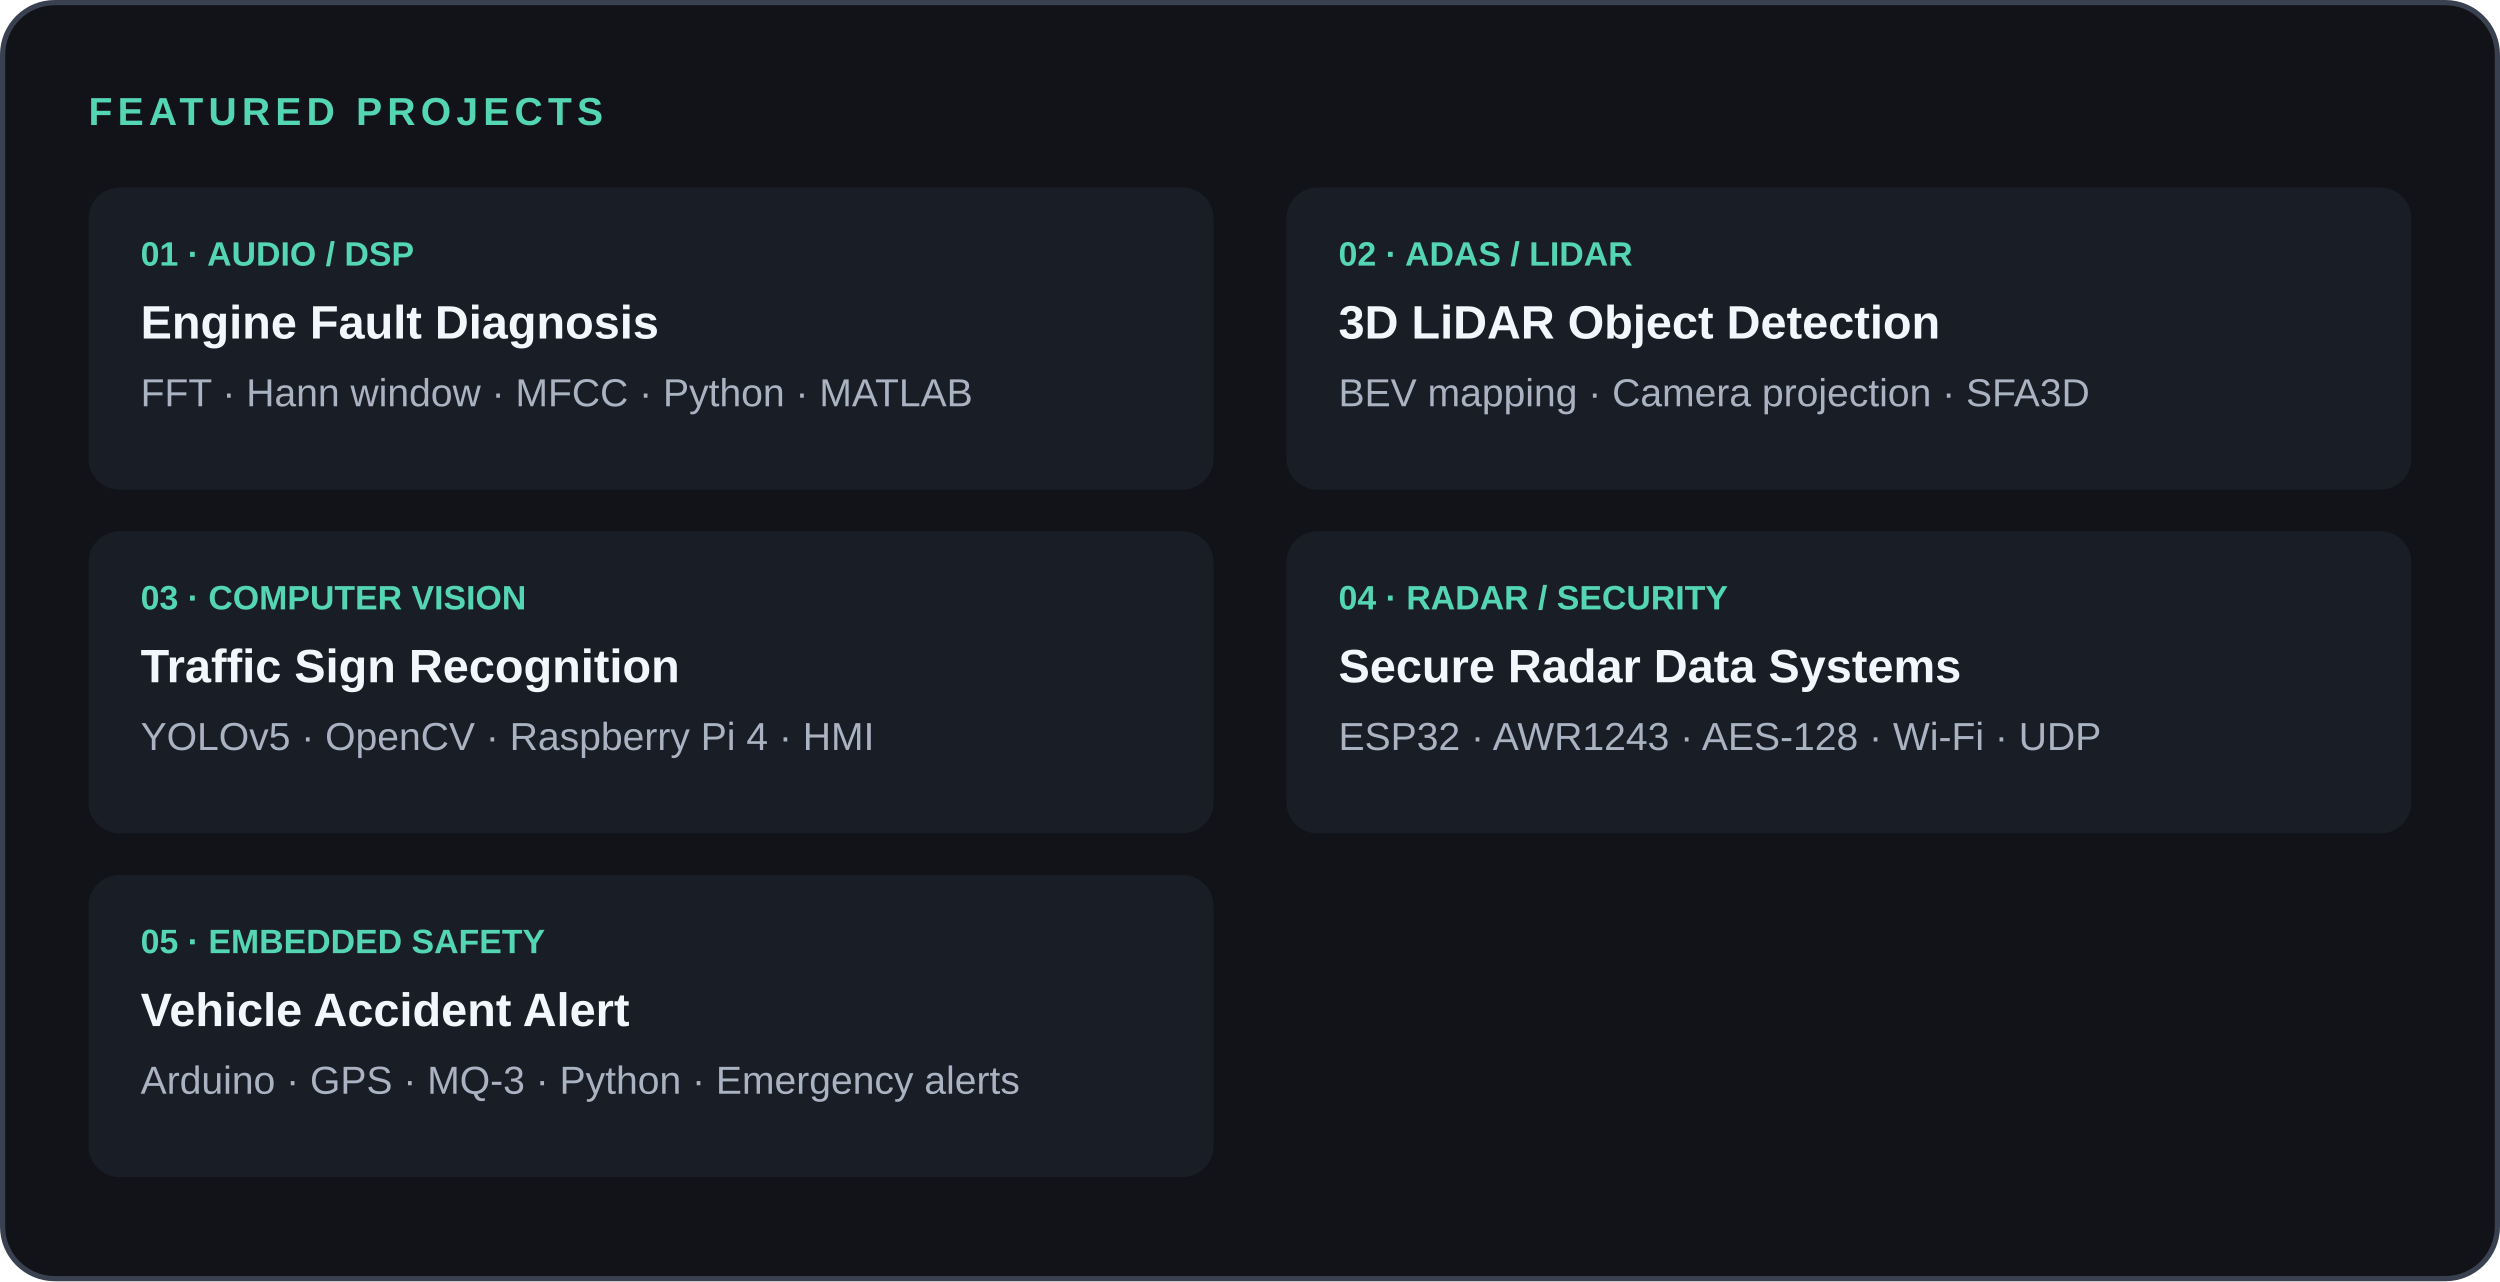
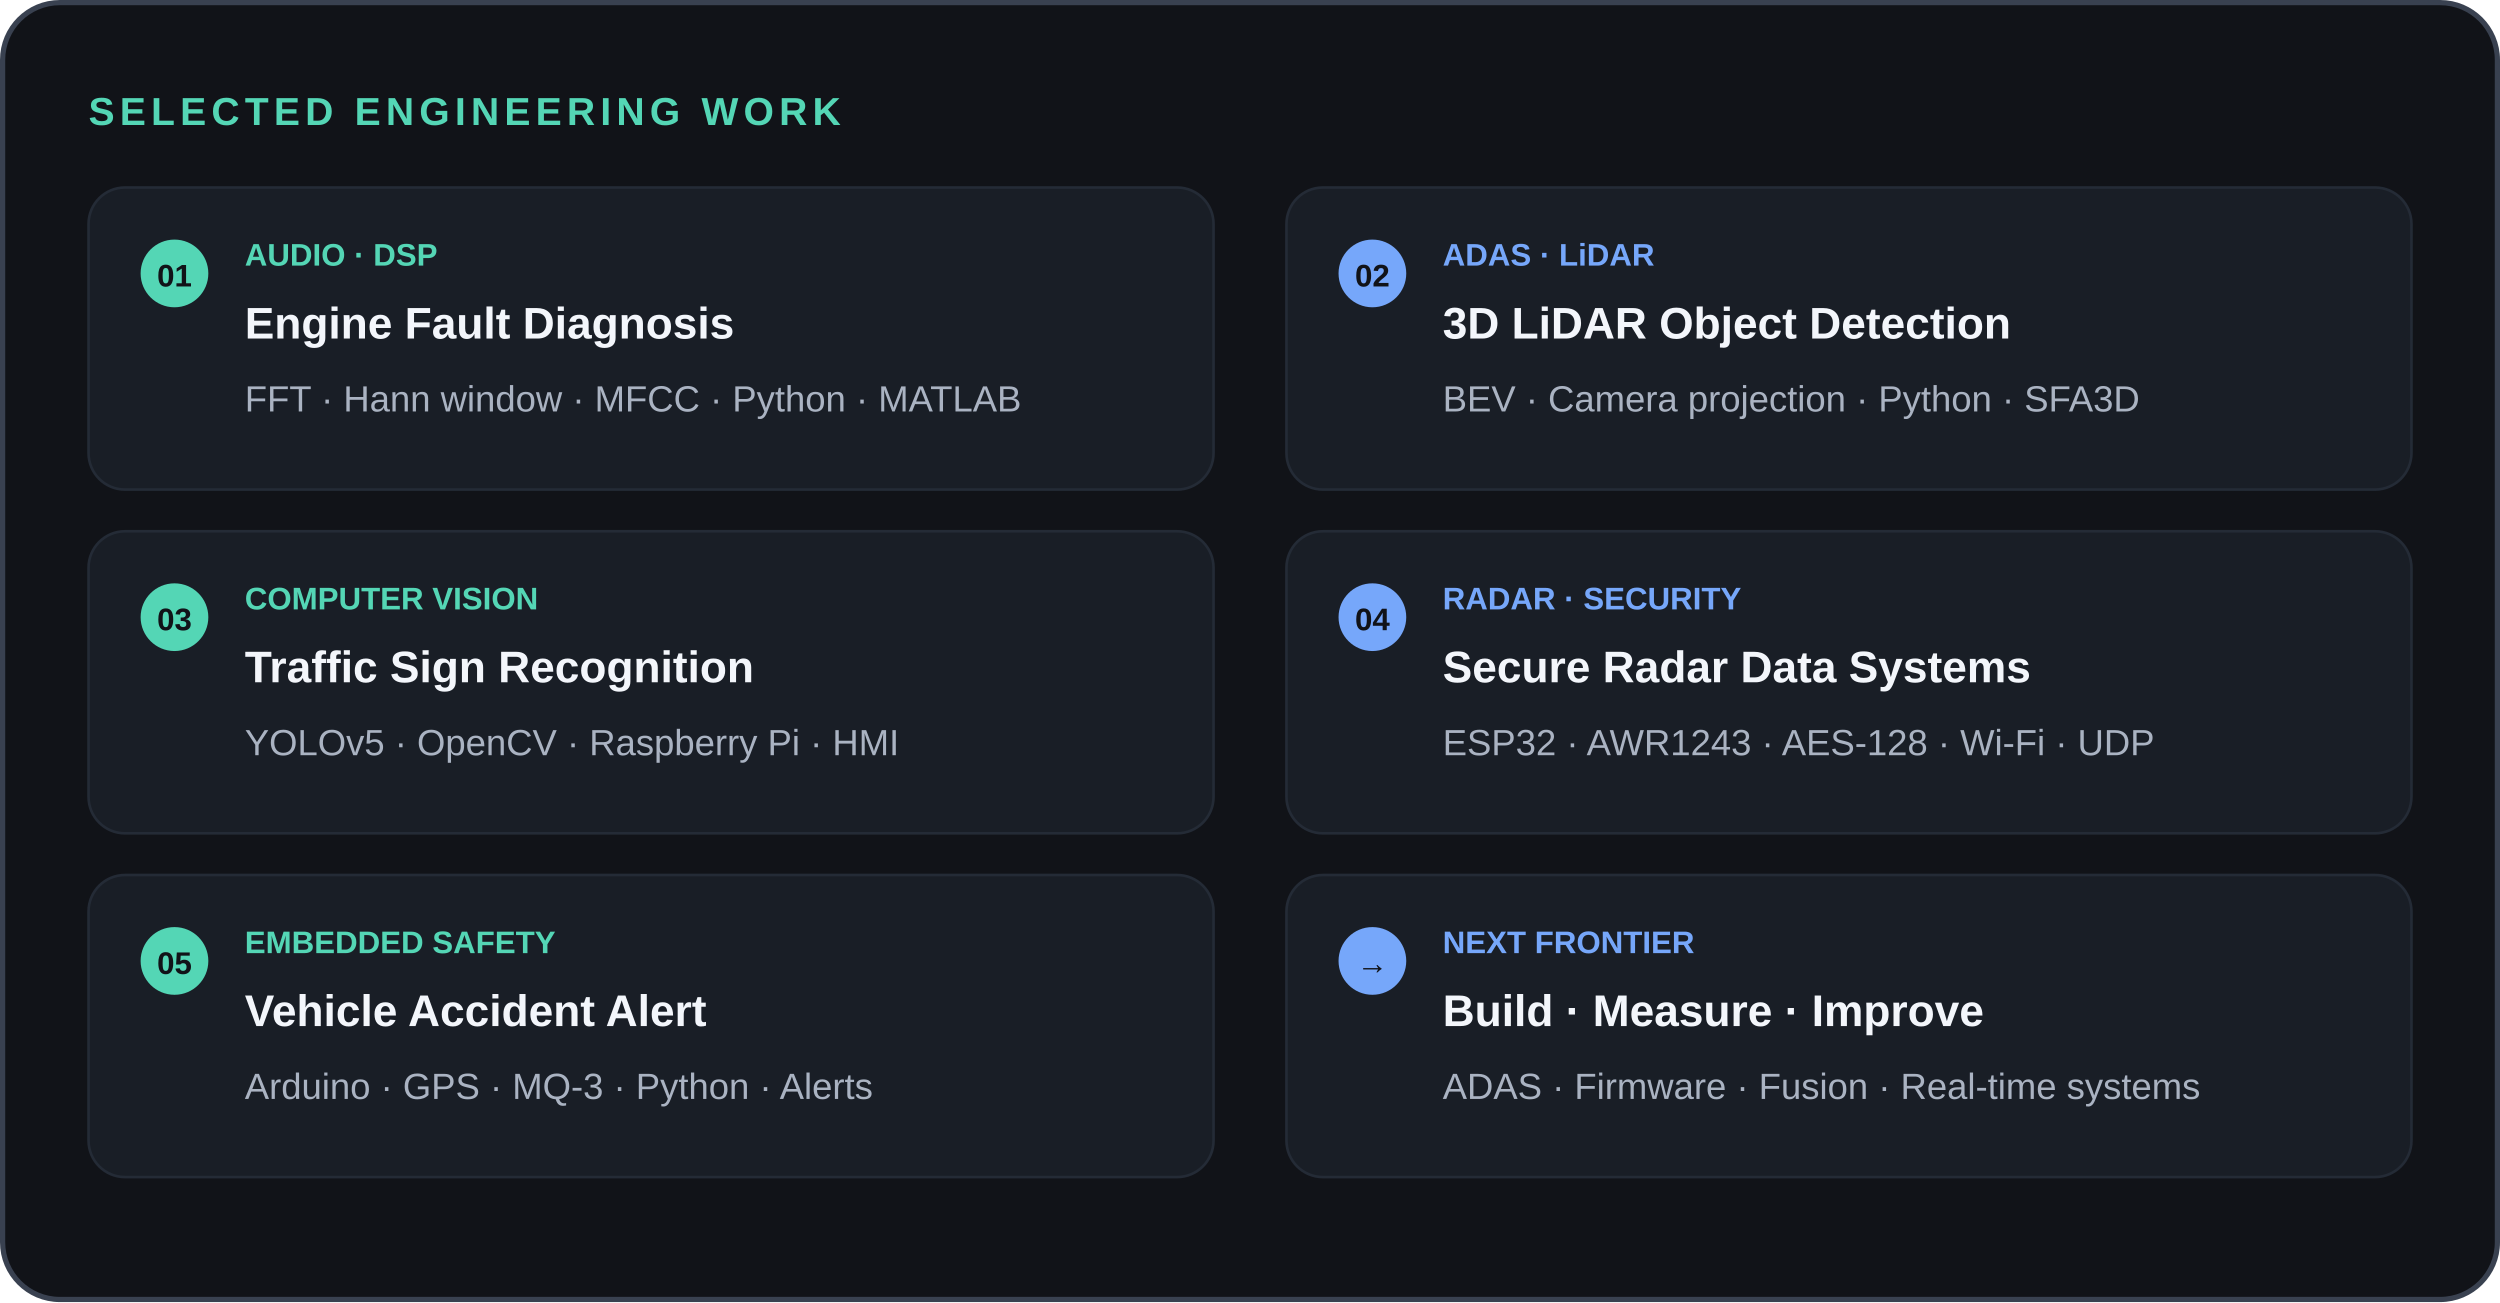
- <svg xmlns="http://www.w3.org/2000/svg" width="960" height="492" viewBox="0 0 960 492" role="img" aria-labelledby="title desc">
-   <rect x="1" y="1" width="958" height="490" rx="20" fill="#111318" stroke="#394150" stroke-width="2" />
-   <text x="34" y="48" fill="#54d6b5" font-family="Arial,sans-serif" font-size="15" font-weight="700" letter-spacing="2">FEATURED PROJECTS</text>
+ <svg xmlns="http://www.w3.org/2000/svg" width="960" height="500" viewBox="0 0 960 500" role="img" aria-labelledby="title desc">
+   <rect x="1" y="1" width="958" height="498" rx="22" fill="#111318" stroke="#394150" stroke-width="2" />
+   <text x="34" y="48" fill="#54d6b5" font-family="Arial,sans-serif" font-size="15" font-weight="700" letter-spacing="2">SELECTED ENGINEERING WORK</text>
  <g font-family="Arial,sans-serif">
-     <rect x="34" y="72" width="432" height="116" rx="12" fill="#191e26" />
-     <text x="54" y="102" fill="#54d6b5" font-size="13" font-weight="700">01 · AUDIO / DSP</text>
-     <text x="54" y="130" fill="#f3f6fb" font-size="18" font-weight="700">Engine Fault Diagnosis</text>
-     <text x="54" y="156" fill="#aab3c2" font-size="15">FFT · Hann window · MFCC · Python · MATLAB</text>
-     <rect x="494" y="72" width="432" height="116" rx="12" fill="#191e26" />
-     <text x="514" y="102" fill="#54d6b5" font-size="13" font-weight="700">02 · ADAS / LIDAR</text>
-     <text x="514" y="130" fill="#f3f6fb" font-size="18" font-weight="700">3D LiDAR Object Detection</text>
-     <text x="514" y="156" fill="#aab3c2" font-size="15">BEV mapping · Camera projection · SFA3D</text>
-     <rect x="34" y="204" width="432" height="116" rx="12" fill="#191e26" />
-     <text x="54" y="234" fill="#54d6b5" font-size="13" font-weight="700">03 · COMPUTER VISION</text>
-     <text x="54" y="262" fill="#f3f6fb" font-size="18" font-weight="700">Traffic Sign Recognition</text>
-     <text x="54" y="288" fill="#aab3c2" font-size="15">YOLOv5 · OpenCV · Raspberry Pi 4 · HMI</text>
-     <rect x="494" y="204" width="432" height="116" rx="12" fill="#191e26" />
-     <text x="514" y="234" fill="#54d6b5" font-size="13" font-weight="700">04 · RADAR / SECURITY</text>
-     <text x="514" y="262" fill="#f3f6fb" font-size="18" font-weight="700">Secure Radar Data Systems</text>
-     <text x="514" y="288" fill="#aab3c2" font-size="15">ESP32 · AWR1243 · AES-128 · Wi-Fi · UDP</text>
-     <rect x="34" y="336" width="432" height="116" rx="12" fill="#191e26" />
-     <text x="54" y="366" fill="#54d6b5" font-size="13" font-weight="700">05 · EMBEDDED SAFETY</text>
-     <text x="54" y="394" fill="#f3f6fb" font-size="18" font-weight="700">Vehicle Accident Alert</text>
-     <text x="54" y="420" fill="#aab3c2" font-size="15">Arduino · GPS · MQ-3 · Python · Emergency alerts</text>
+     <rect x="34" y="72" width="432" height="116" rx="14" fill="#191e26" stroke="#242b36" />
+     <circle cx="67" cy="105" r="13" fill="#54d6b5" />
+     <text x="67" y="110" text-anchor="middle" fill="#111318" font-size="12" font-weight="700">01</text>
+     <text x="94" y="102" fill="#54d6b5" font-size="12" font-weight="700">AUDIO · DSP</text>
+     <text x="94" y="130" fill="#f3f6fb" font-size="17" font-weight="700">Engine Fault Diagnosis</text>
+     <text x="94" y="158" fill="#aab3c2" font-size="14">FFT · Hann window · MFCC · Python · MATLAB</text>
+     <rect x="494" y="72" width="432" height="116" rx="14" fill="#191e26" stroke="#242b36" />
+     <circle cx="527" cy="105" r="13" fill="#76a7fa" />
+     <text x="527" y="110" text-anchor="middle" fill="#111318" font-size="12" font-weight="700">02</text>
+     <text x="554" y="102" fill="#76a7fa" font-size="12" font-weight="700">ADAS · LiDAR</text>
+     <text x="554" y="130" fill="#f3f6fb" font-size="17" font-weight="700">3D LiDAR Object Detection</text>
+     <text x="554" y="158" fill="#aab3c2" font-size="14">BEV · Camera projection · Python · SFA3D</text>
+     <rect x="34" y="204" width="432" height="116" rx="14" fill="#191e26" stroke="#242b36" />
+     <circle cx="67" cy="237" r="13" fill="#54d6b5" />
+     <text x="67" y="242" text-anchor="middle" fill="#111318" font-size="12" font-weight="700">03</text>
+     <text x="94" y="234" fill="#54d6b5" font-size="12" font-weight="700">COMPUTER VISION</text>
+     <text x="94" y="262" fill="#f3f6fb" font-size="17" font-weight="700">Traffic Sign Recognition</text>
+     <text x="94" y="290" fill="#aab3c2" font-size="14">YOLOv5 · OpenCV · Raspberry Pi · HMI</text>
+     <rect x="494" y="204" width="432" height="116" rx="14" fill="#191e26" stroke="#242b36" />
+     <circle cx="527" cy="237" r="13" fill="#76a7fa" />
+     <text x="527" y="242" text-anchor="middle" fill="#111318" font-size="12" font-weight="700">04</text>
+     <text x="554" y="234" fill="#76a7fa" font-size="12" font-weight="700">RADAR · SECURITY</text>
+     <text x="554" y="262" fill="#f3f6fb" font-size="17" font-weight="700">Secure Radar Data Systems</text>
+     <text x="554" y="290" fill="#aab3c2" font-size="14">ESP32 · AWR1243 · AES-128 · Wi-Fi · UDP</text>
+     <rect x="34" y="336" width="432" height="116" rx="14" fill="#191e26" stroke="#242b36" />
+     <circle cx="67" cy="369" r="13" fill="#54d6b5" />
+     <text x="67" y="374" text-anchor="middle" fill="#111318" font-size="12" font-weight="700">05</text>
+     <text x="94" y="366" fill="#54d6b5" font-size="12" font-weight="700">EMBEDDED SAFETY</text>
+     <text x="94" y="394" fill="#f3f6fb" font-size="17" font-weight="700">Vehicle Accident Alert</text>
+     <text x="94" y="422" fill="#aab3c2" font-size="14">Arduino · GPS · MQ-3 · Python · Alerts</text>
+     <rect x="494" y="336" width="432" height="116" rx="14" fill="#191e26" stroke="#242b36" />
+     <circle cx="527" cy="369" r="13" fill="#76a7fa" />
+     <text x="527" y="374" text-anchor="middle" fill="#111318" font-size="12" font-weight="700">→</text>
+     <text x="554" y="366" fill="#76a7fa" font-size="12" font-weight="700">NEXT FRONTIER</text>
+     <text x="554" y="394" fill="#f3f6fb" font-size="17" font-weight="700">Build · Measure · Improve</text>
+     <text x="554" y="422" fill="#aab3c2" font-size="14">ADAS · Firmware · Fusion · Real-time systems</text>
  </g>
</svg>
